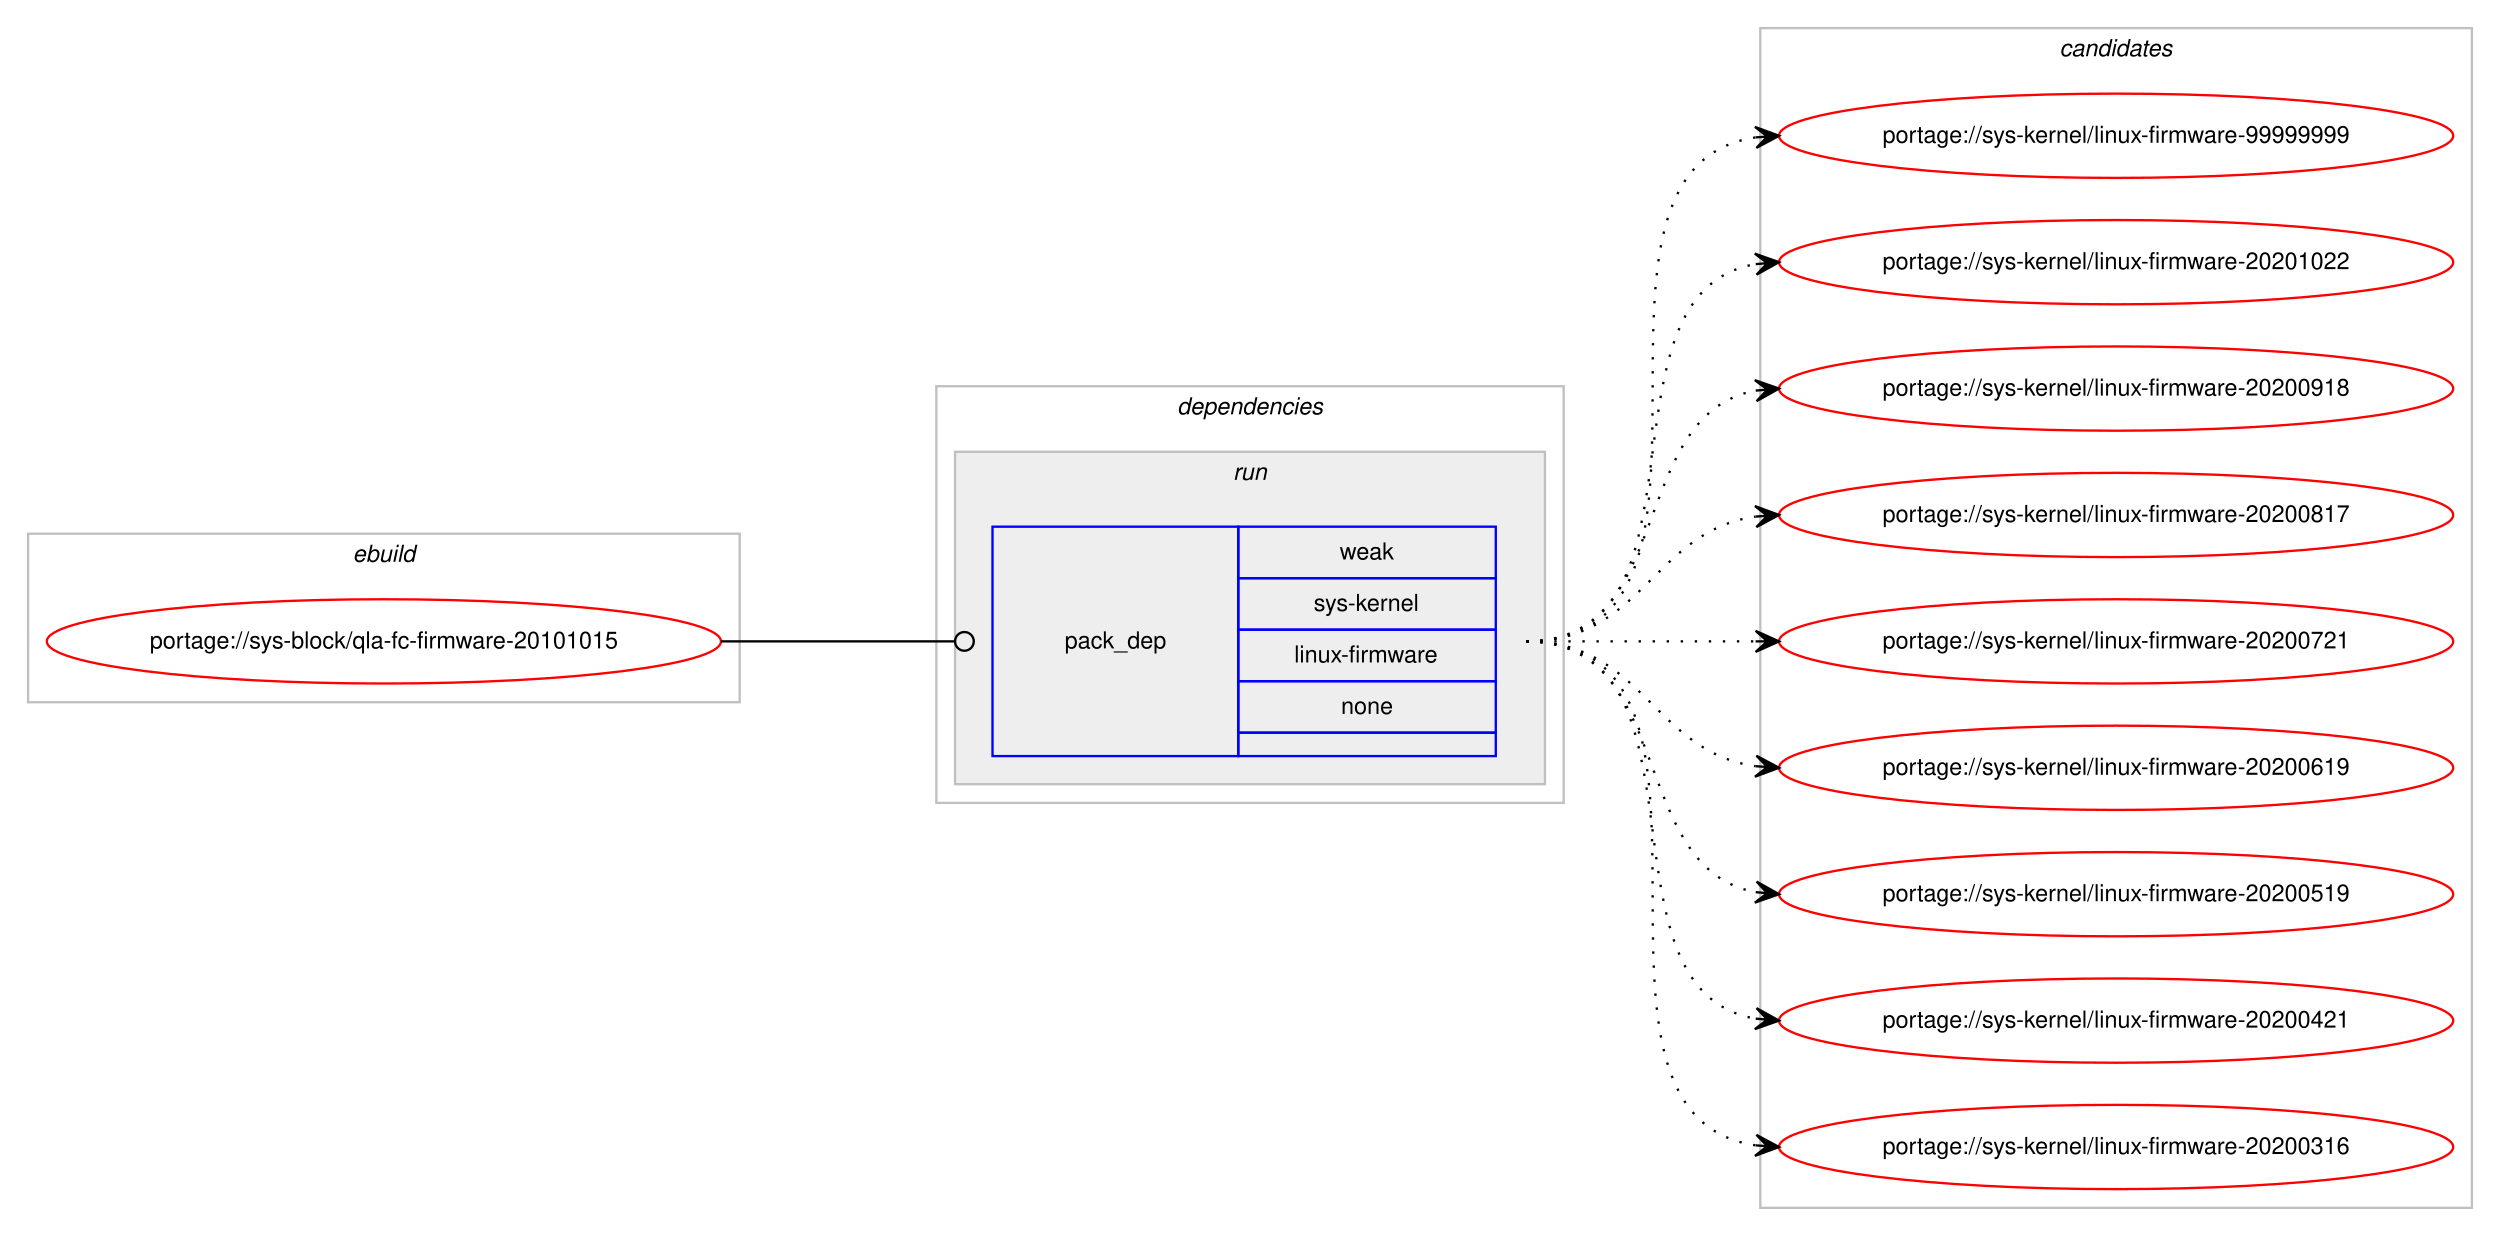
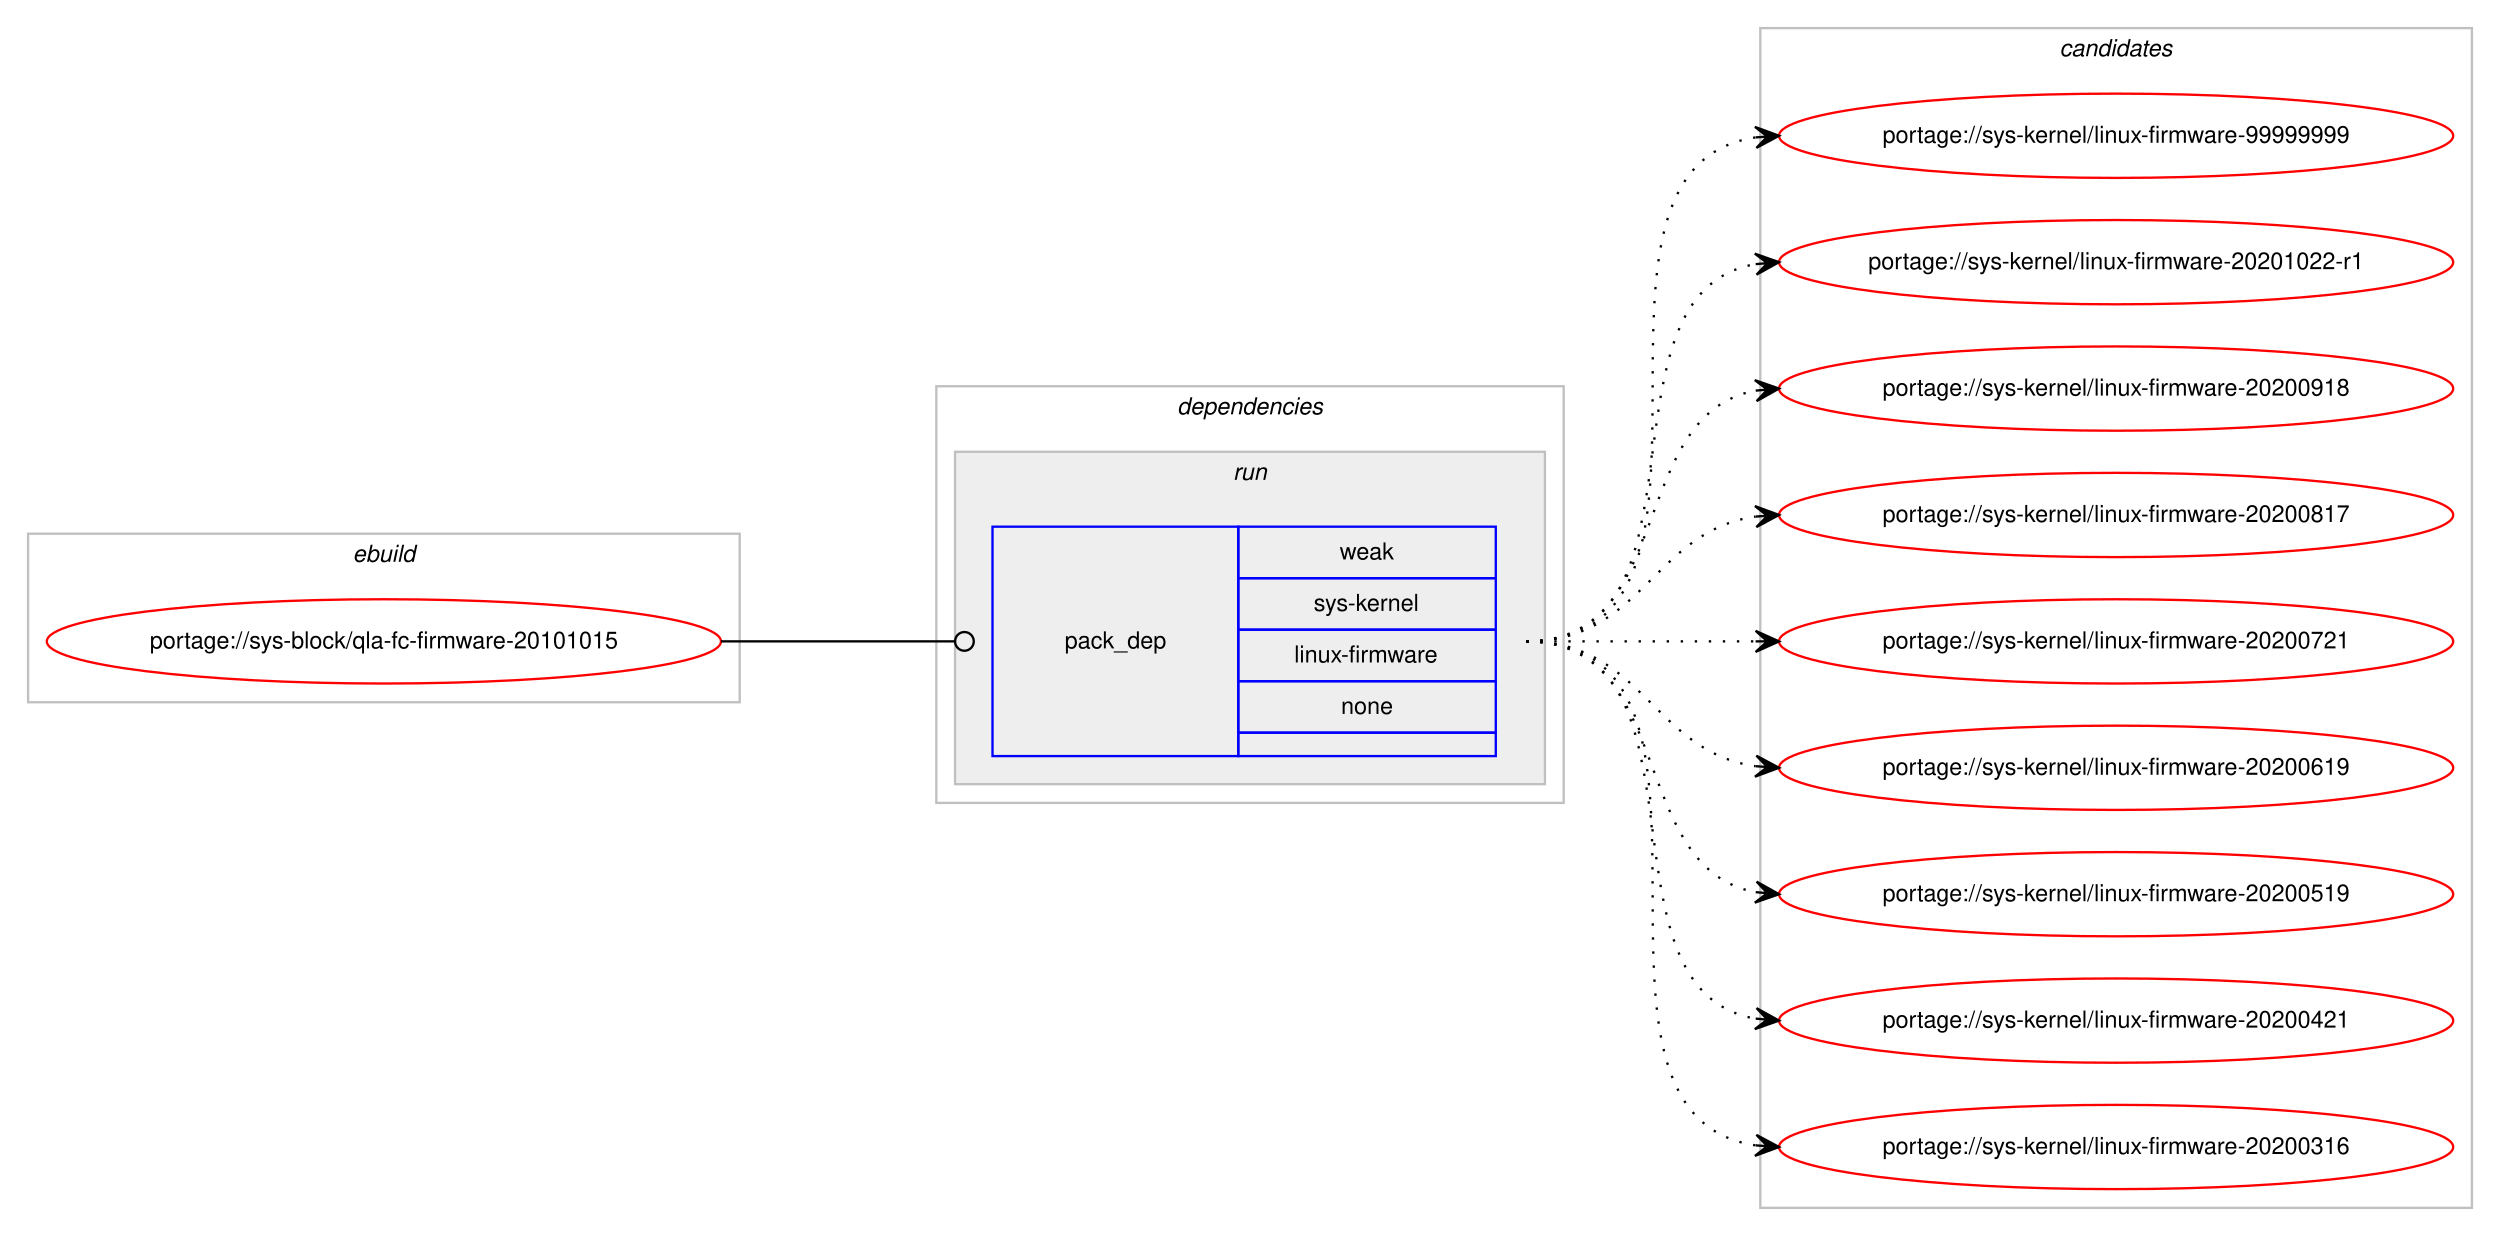
<svg xmlns="http://www.w3.org/2000/svg" xmlns:xlink="http://www.w3.org/1999/xlink" width="1068pt" height="528pt" viewBox="0.00 0.00 1068.00 528.00">
  <g id="graph0" class="graph" transform="scale(1 1) rotate(0) translate(4 524)">
    <polygon fill="#ffffff" stroke="transparent" points="-4,4 -4,-524 1064,-524 1064,4 -4,4" />
    <g id="clust1" class="cluster">
      <polygon fill="none" stroke="#c0c0c0" points="8,-224 8,-296 312,-296 312,-224 8,-224" />
      <text text-anchor="start" x="146.663" y="-284" font-family="Helvetica,sans-Serif" font-style="italic" font-size="10.00" fill="#000000">ebuild</text>
    </g>
    <g id="clust2" class="cluster">
      <polygon fill="none" stroke="#c0c0c0" points="396,-181 396,-359 664,-359 664,-181 396,-181" />
      <text text-anchor="start" x="498.875" y="-347" font-family="Helvetica,sans-Serif" font-style="italic" font-size="10.00" fill="#000000">dependencies</text>
    </g>
    <g id="clust5" class="cluster">
      <polygon fill="#eeeeee" stroke="#c0c0c0" points="404,-189 404,-331 656,-331 656,-189 404,-189" />
      <text text-anchor="start" x="522.777" y="-319" font-family="Helvetica,sans-Serif" font-style="italic" font-size="10.00" fill="#000000">run</text>
    </g>
    <g id="clust7" class="cluster">
      <polygon fill="none" stroke="#c0c0c0" points="748,-8 748,-512 1052,-512 1052,-8 748,-8" />
      <text text-anchor="start" x="875.824" y="-500" font-family="Helvetica,sans-Serif" font-style="italic" font-size="10.00" fill="#000000">candidates</text>
    </g>
    <g id="node1" class="node">
      <g id="a_node1">
        <a xlink:href="../sys-block/qla-fc-firmware-20101015.svg" xlink:title="portage://sys-block/qla-fc-firmware-20101015">
          <ellipse fill="none" stroke="#ff0000" cx="160" cy="-250" rx="144" ry="18" />
          <text text-anchor="middle" x="160" y="-247" font-family="Helvetica,sans-Serif" font-size="10.00" fill="#000000">portage://sys-block/qla-fc-firmware-20101015</text>
        </a>
      </g>
    </g>
    <g id="node2" class="node">
      <polygon fill="none" stroke="#0000ff" points="420,-201 420,-299 525,-299 525,-201 420,-201" />
      <text text-anchor="start" x="450.823" y="-247" font-family="Helvetica,sans-Serif" font-size="10.00" fill="#000000">pack_dep</text>
      <polygon fill="none" stroke="#0000ff" points="525,-277 525,-299 635,-299 635,-277 525,-277" />
      <text text-anchor="start" x="568.332" y="-285" font-family="Helvetica,sans-Serif" font-size="10.00" fill="#000000">weak</text>
      <polygon fill="none" stroke="#0000ff" points="525,-255 525,-277 635,-277 635,-255 525,-255" />
      <text text-anchor="start" x="557.223" y="-263" font-family="Helvetica,sans-Serif" font-size="10.00" fill="#000000">sys-kernel</text>
      <polygon fill="none" stroke="#0000ff" points="525,-233 525,-255 635,-255 635,-233 525,-233" />
      <text text-anchor="start" x="548.896" y="-241" font-family="Helvetica,sans-Serif" font-size="10.00" fill="#000000">linux-firmware</text>
      <polygon fill="none" stroke="#0000ff" points="525,-211 525,-233 635,-233 635,-211 525,-211" />
      <text text-anchor="start" x="568.882" y="-219" font-family="Helvetica,sans-Serif" font-size="10.00" fill="#000000">none</text>
      <polygon fill="none" stroke="#0000ff" points="525,-201 525,-211 635,-211 635,-201 525,-201" />
    </g>
    <g id="edge1" class="edge">
      <path fill="none" stroke="#000000" d="M304,-250C349.188,-250 362.47,-250 403.919,-250" />
      <ellipse fill="none" stroke="#000000" cx="408" cy="-250" rx="4" ry="4" />
    </g>
    <g id="node3" class="node">
      <g id="a_node3">
        <a xlink:href="../sys-kernel/linux-firmware-99999999.svg" xlink:title="portage://sys-kernel/linux-firmware-99999999">
          <ellipse fill="none" stroke="#ff0000" cx="900" cy="-466" rx="144" ry="18" />
          <text text-anchor="middle" x="900" y="-463" font-family="Helvetica,sans-Serif" font-size="10.00" fill="#000000">portage://sys-kernel/linux-firmware-99999999</text>
        </a>
      </g>
    </g>
    <g id="edge2" class="edge">
      <path fill="none" stroke="#000000" stroke-dasharray="1,5" d="M648,-250C751.768,-250 655.516,-451.894 746.001,-465.301" />
      <polygon fill="#000000" stroke="#000000" points="756,-466 745.711,-469.792 751.012,-465.651 746.024,-465.303 746.024,-465.303 746.024,-465.303 751.012,-465.651 746.338,-460.814 756,-466 756,-466" />
    </g>
    <g id="node4" class="node">
      <g id="a_node4">
-         <a xlink:href="../sys-kernel/linux-firmware-20201022.svg" xlink:title="portage://sys-kernel/linux-firmware-20201022">
+         <a xlink:href="../sys-kernel/linux-firmware-20201022-r1.svg" xlink:title="portage://sys-kernel/linux-firmware-20201022-r1">
          <ellipse fill="none" stroke="#ff0000" cx="900" cy="-412" rx="144" ry="18" />
-           <text text-anchor="middle" x="900" y="-409" font-family="Helvetica,sans-Serif" font-size="10.00" fill="#000000">portage://sys-kernel/linux-firmware-20201022</text>
+           <text text-anchor="middle" x="900" y="-409" font-family="Helvetica,sans-Serif" font-size="10.00" fill="#000000">portage://sys-kernel/linux-firmware-20201022-r1</text>
        </a>
      </g>
    </g>
    <g id="edge3" class="edge">
      <path fill="none" stroke="#000000" stroke-dasharray="1,5" d="M648,-250C730.815,-250 674.779,-398.377 745.661,-411.128" />
      <polygon fill="#000000" stroke="#000000" points="756,-412 745.657,-415.644 751.018,-411.58 746.035,-411.16 746.035,-411.16 746.035,-411.16 751.018,-411.58 746.413,-406.676 756,-412 756,-412" />
    </g>
    <g id="node5" class="node">
      <g id="a_node5">
        <a xlink:href="../sys-kernel/linux-firmware-20200918.svg" xlink:title="portage://sys-kernel/linux-firmware-20200918">
          <ellipse fill="none" stroke="#ff0000" cx="900" cy="-358" rx="144" ry="18" />
          <text text-anchor="middle" x="900" y="-355" font-family="Helvetica,sans-Serif" font-size="10.00" fill="#000000">portage://sys-kernel/linux-firmware-20200918</text>
        </a>
      </g>
    </g>
    <g id="edge4" class="edge">
      <path fill="none" stroke="#000000" stroke-dasharray="1,5" d="M648,-250C712.303,-250 690.78,-346.91 746.031,-357.131" />
      <polygon fill="#000000" stroke="#000000" points="756,-358 745.647,-361.614 751.019,-357.566 746.038,-357.131 746.038,-357.131 746.038,-357.131 751.019,-357.566 746.429,-352.648 756,-358 756,-358" />
    </g>
    <g id="node6" class="node">
      <g id="a_node6">
        <a xlink:href="../sys-kernel/linux-firmware-20200817.svg" xlink:title="portage://sys-kernel/linux-firmware-20200817">
          <ellipse fill="none" stroke="#ff0000" cx="900" cy="-304" rx="144" ry="18" />
          <text text-anchor="middle" x="900" y="-301" font-family="Helvetica,sans-Serif" font-size="10.00" fill="#000000">portage://sys-kernel/linux-firmware-20200817</text>
        </a>
      </g>
    </g>
    <g id="edge5" class="edge">
      <path fill="none" stroke="#000000" stroke-dasharray="1,5" d="M648,-250C698.102,-250 702.012,-297.066 745.979,-303.317" />
      <polygon fill="#000000" stroke="#000000" points="756,-304 745.717,-307.81 751.012,-303.66 746.023,-303.32 746.023,-303.32 746.023,-303.32 751.012,-303.66 746.329,-298.831 756,-304 756,-304" />
    </g>
    <g id="node7" class="node">
      <g id="a_node7">
        <a xlink:href="../sys-kernel/linux-firmware-20200721.svg" xlink:title="portage://sys-kernel/linux-firmware-20200721">
          <ellipse fill="none" stroke="#ff0000" cx="900" cy="-250" rx="144" ry="18" />
          <text text-anchor="middle" x="900" y="-247" font-family="Helvetica,sans-Serif" font-size="10.00" fill="#000000">portage://sys-kernel/linux-firmware-20200721</text>
        </a>
      </g>
    </g>
    <g id="edge6" class="edge">
      <path fill="none" stroke="#000000" stroke-dasharray="1,5" d="M648,-250C692.438,-250 706.02,-250 745.878,-250" />
      <polygon fill="#000000" stroke="#000000" points="756,-250 746,-254.5 751,-250 746,-250 746,-250 746,-250 751,-250 746,-245.5 756,-250 756,-250" />
    </g>
    <g id="node8" class="node">
      <g id="a_node8">
        <a xlink:href="../sys-kernel/linux-firmware-20200619.svg" xlink:title="portage://sys-kernel/linux-firmware-20200619">
          <ellipse fill="none" stroke="#ff0000" cx="900" cy="-196" rx="144" ry="18" />
          <text text-anchor="middle" x="900" y="-193" font-family="Helvetica,sans-Serif" font-size="10.00" fill="#000000">portage://sys-kernel/linux-firmware-20200619</text>
        </a>
      </g>
    </g>
    <g id="edge7" class="edge">
      <path fill="none" stroke="#000000" stroke-dasharray="1,5" d="M648,-250C698.102,-250 702.012,-202.934 745.979,-196.683" />
      <polygon fill="#000000" stroke="#000000" points="756,-196 746.329,-201.169 751.012,-196.34 746.023,-196.68 746.023,-196.68 746.023,-196.68 751.012,-196.34 745.717,-192.19 756,-196 756,-196" />
    </g>
    <g id="node9" class="node">
      <g id="a_node9">
        <a xlink:href="../sys-kernel/linux-firmware-20200519.svg" xlink:title="portage://sys-kernel/linux-firmware-20200519">
          <ellipse fill="none" stroke="#ff0000" cx="900" cy="-142" rx="144" ry="18" />
          <text text-anchor="middle" x="900" y="-139" font-family="Helvetica,sans-Serif" font-size="10.00" fill="#000000">portage://sys-kernel/linux-firmware-20200519</text>
        </a>
      </g>
    </g>
    <g id="edge8" class="edge">
      <path fill="none" stroke="#000000" stroke-dasharray="1,5" d="M648,-250C712.303,-250 690.78,-153.09 746.031,-142.869" />
      <polygon fill="#000000" stroke="#000000" points="756,-142 746.429,-147.352 751.019,-142.434 746.038,-142.869 746.038,-142.869 746.038,-142.869 751.019,-142.434 745.647,-138.386 756,-142 756,-142" />
    </g>
    <g id="node10" class="node">
      <g id="a_node10">
        <a xlink:href="../sys-kernel/linux-firmware-20200421.svg" xlink:title="portage://sys-kernel/linux-firmware-20200421">
          <ellipse fill="none" stroke="#ff0000" cx="900" cy="-88" rx="144" ry="18" />
          <text text-anchor="middle" x="900" y="-85" font-family="Helvetica,sans-Serif" font-size="10.00" fill="#000000">portage://sys-kernel/linux-firmware-20200421</text>
        </a>
      </g>
    </g>
    <g id="edge9" class="edge">
      <path fill="none" stroke="#000000" stroke-dasharray="1,5" d="M648,-250C730.815,-250 674.779,-101.623 745.661,-88.872" />
      <polygon fill="#000000" stroke="#000000" points="756,-88 746.413,-93.324 751.018,-88.42 746.035,-88.84 746.035,-88.84 746.035,-88.84 751.018,-88.42 745.657,-84.356 756,-88 756,-88" />
    </g>
    <g id="node11" class="node">
      <g id="a_node11">
        <a xlink:href="../sys-kernel/linux-firmware-20200316.svg" xlink:title="portage://sys-kernel/linux-firmware-20200316">
          <ellipse fill="none" stroke="#ff0000" cx="900" cy="-34" rx="144" ry="18" />
          <text text-anchor="middle" x="900" y="-31" font-family="Helvetica,sans-Serif" font-size="10.00" fill="#000000">portage://sys-kernel/linux-firmware-20200316</text>
        </a>
      </g>
    </g>
    <g id="edge10" class="edge">
      <path fill="none" stroke="#000000" stroke-dasharray="1,5" d="M648,-250C751.768,-250 655.516,-48.106 746.001,-34.699" />
      <polygon fill="#000000" stroke="#000000" points="756,-34 746.338,-39.186 751.012,-34.349 746.024,-34.697 746.024,-34.697 746.024,-34.697 751.012,-34.349 745.711,-30.208 756,-34 756,-34" />
    </g>
  </g>
</svg>
